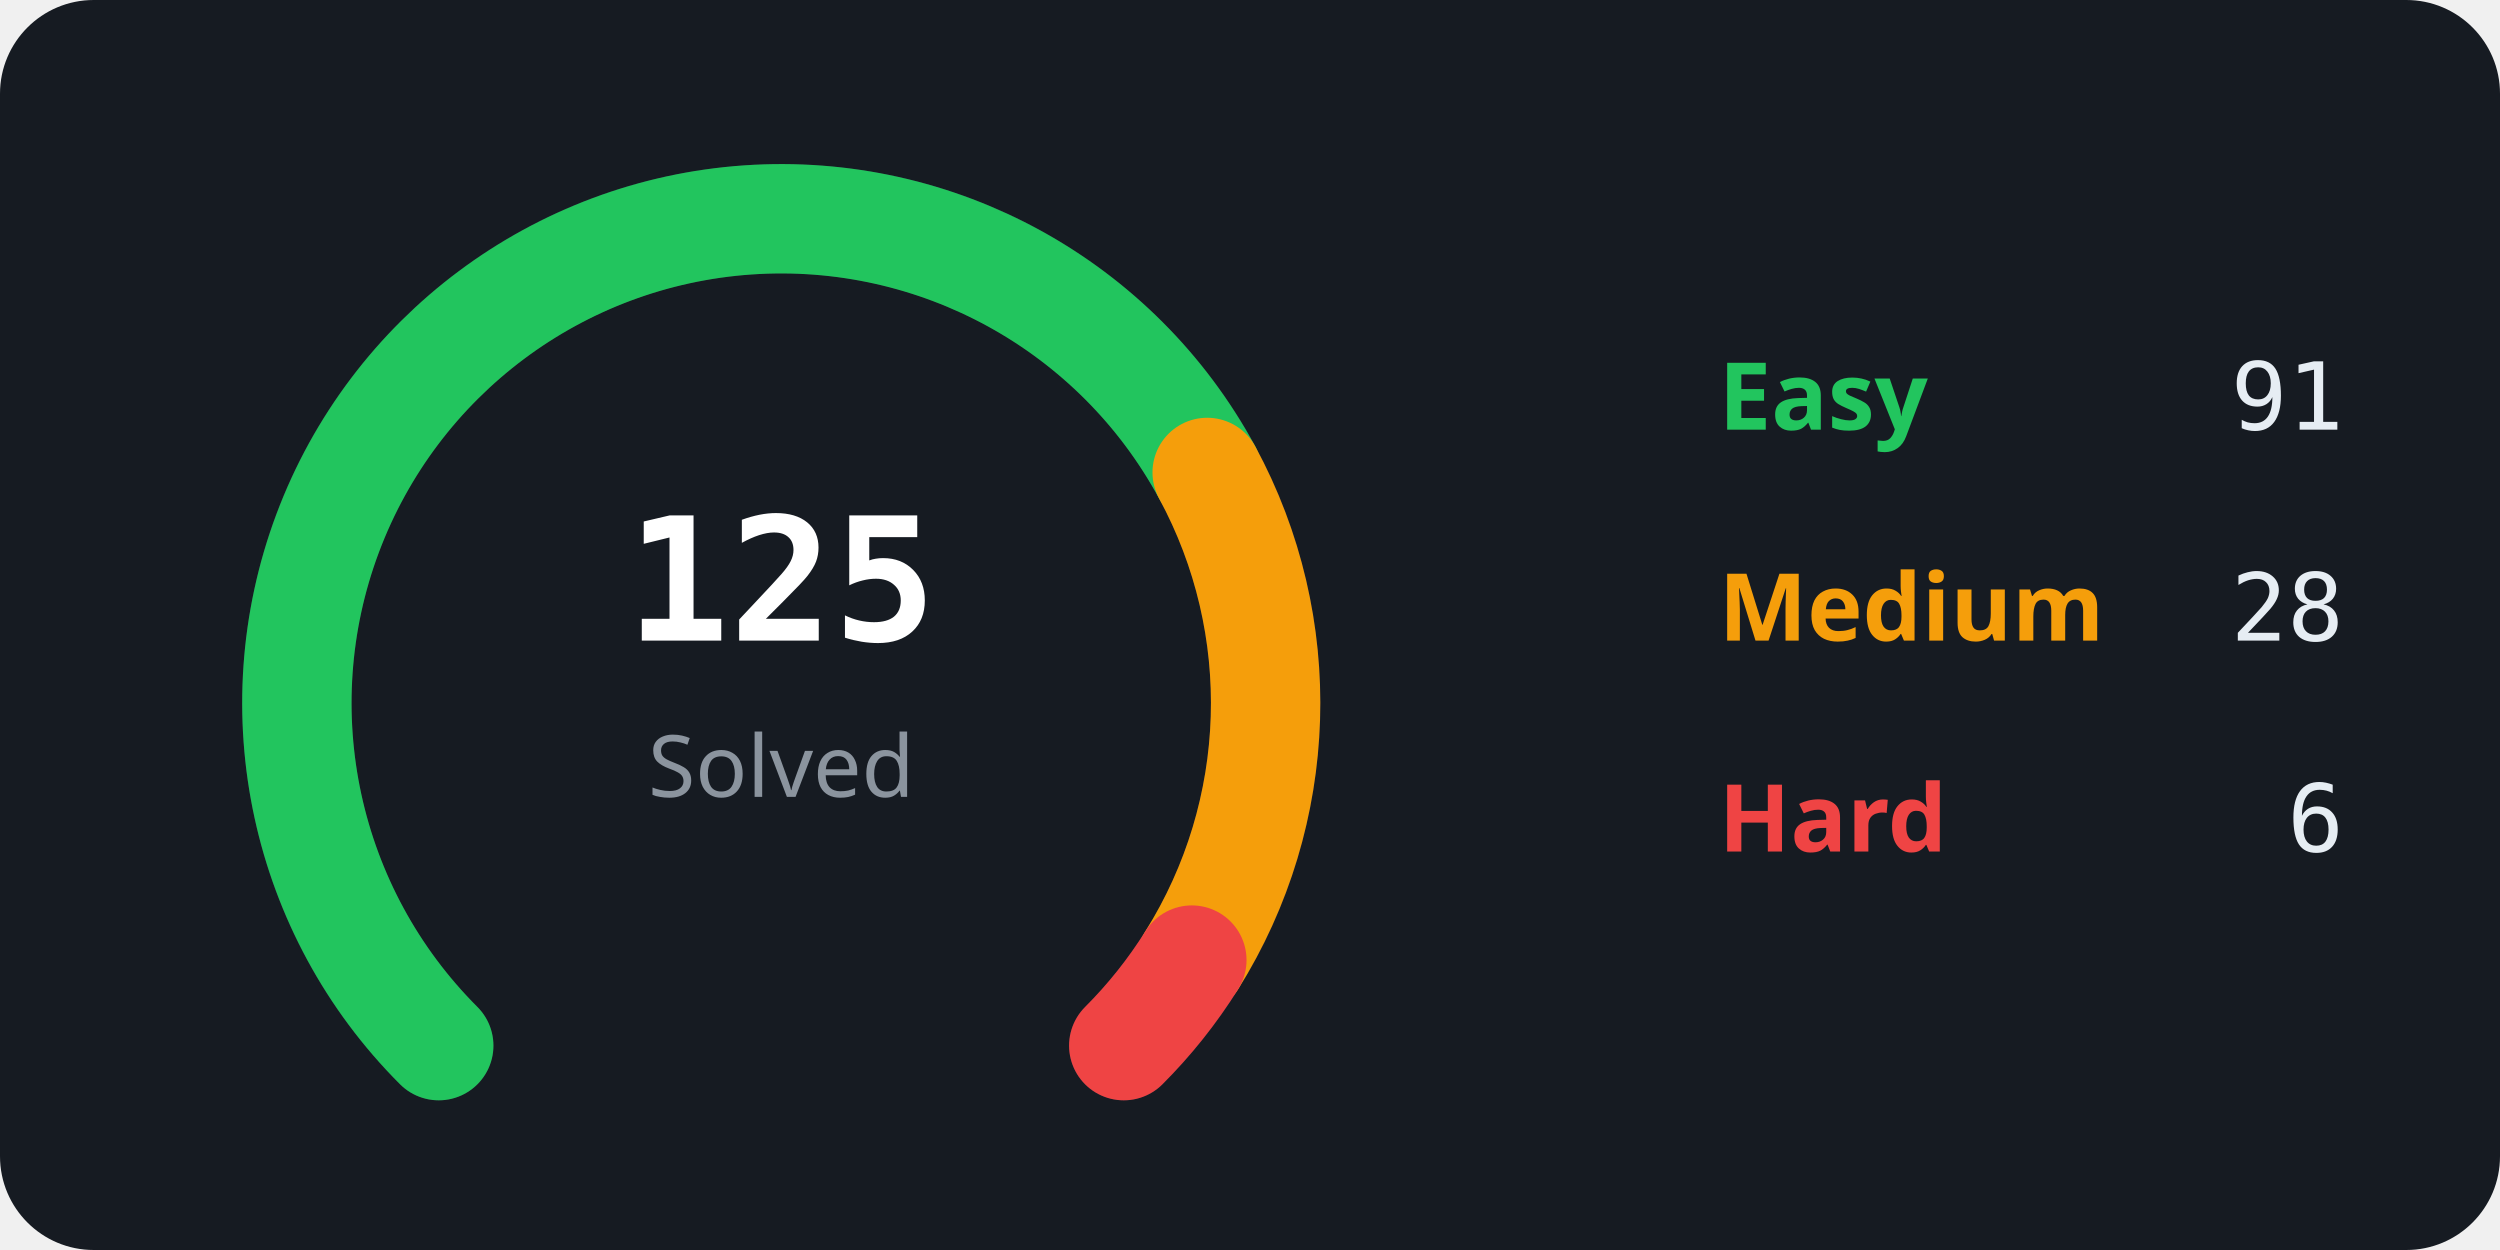
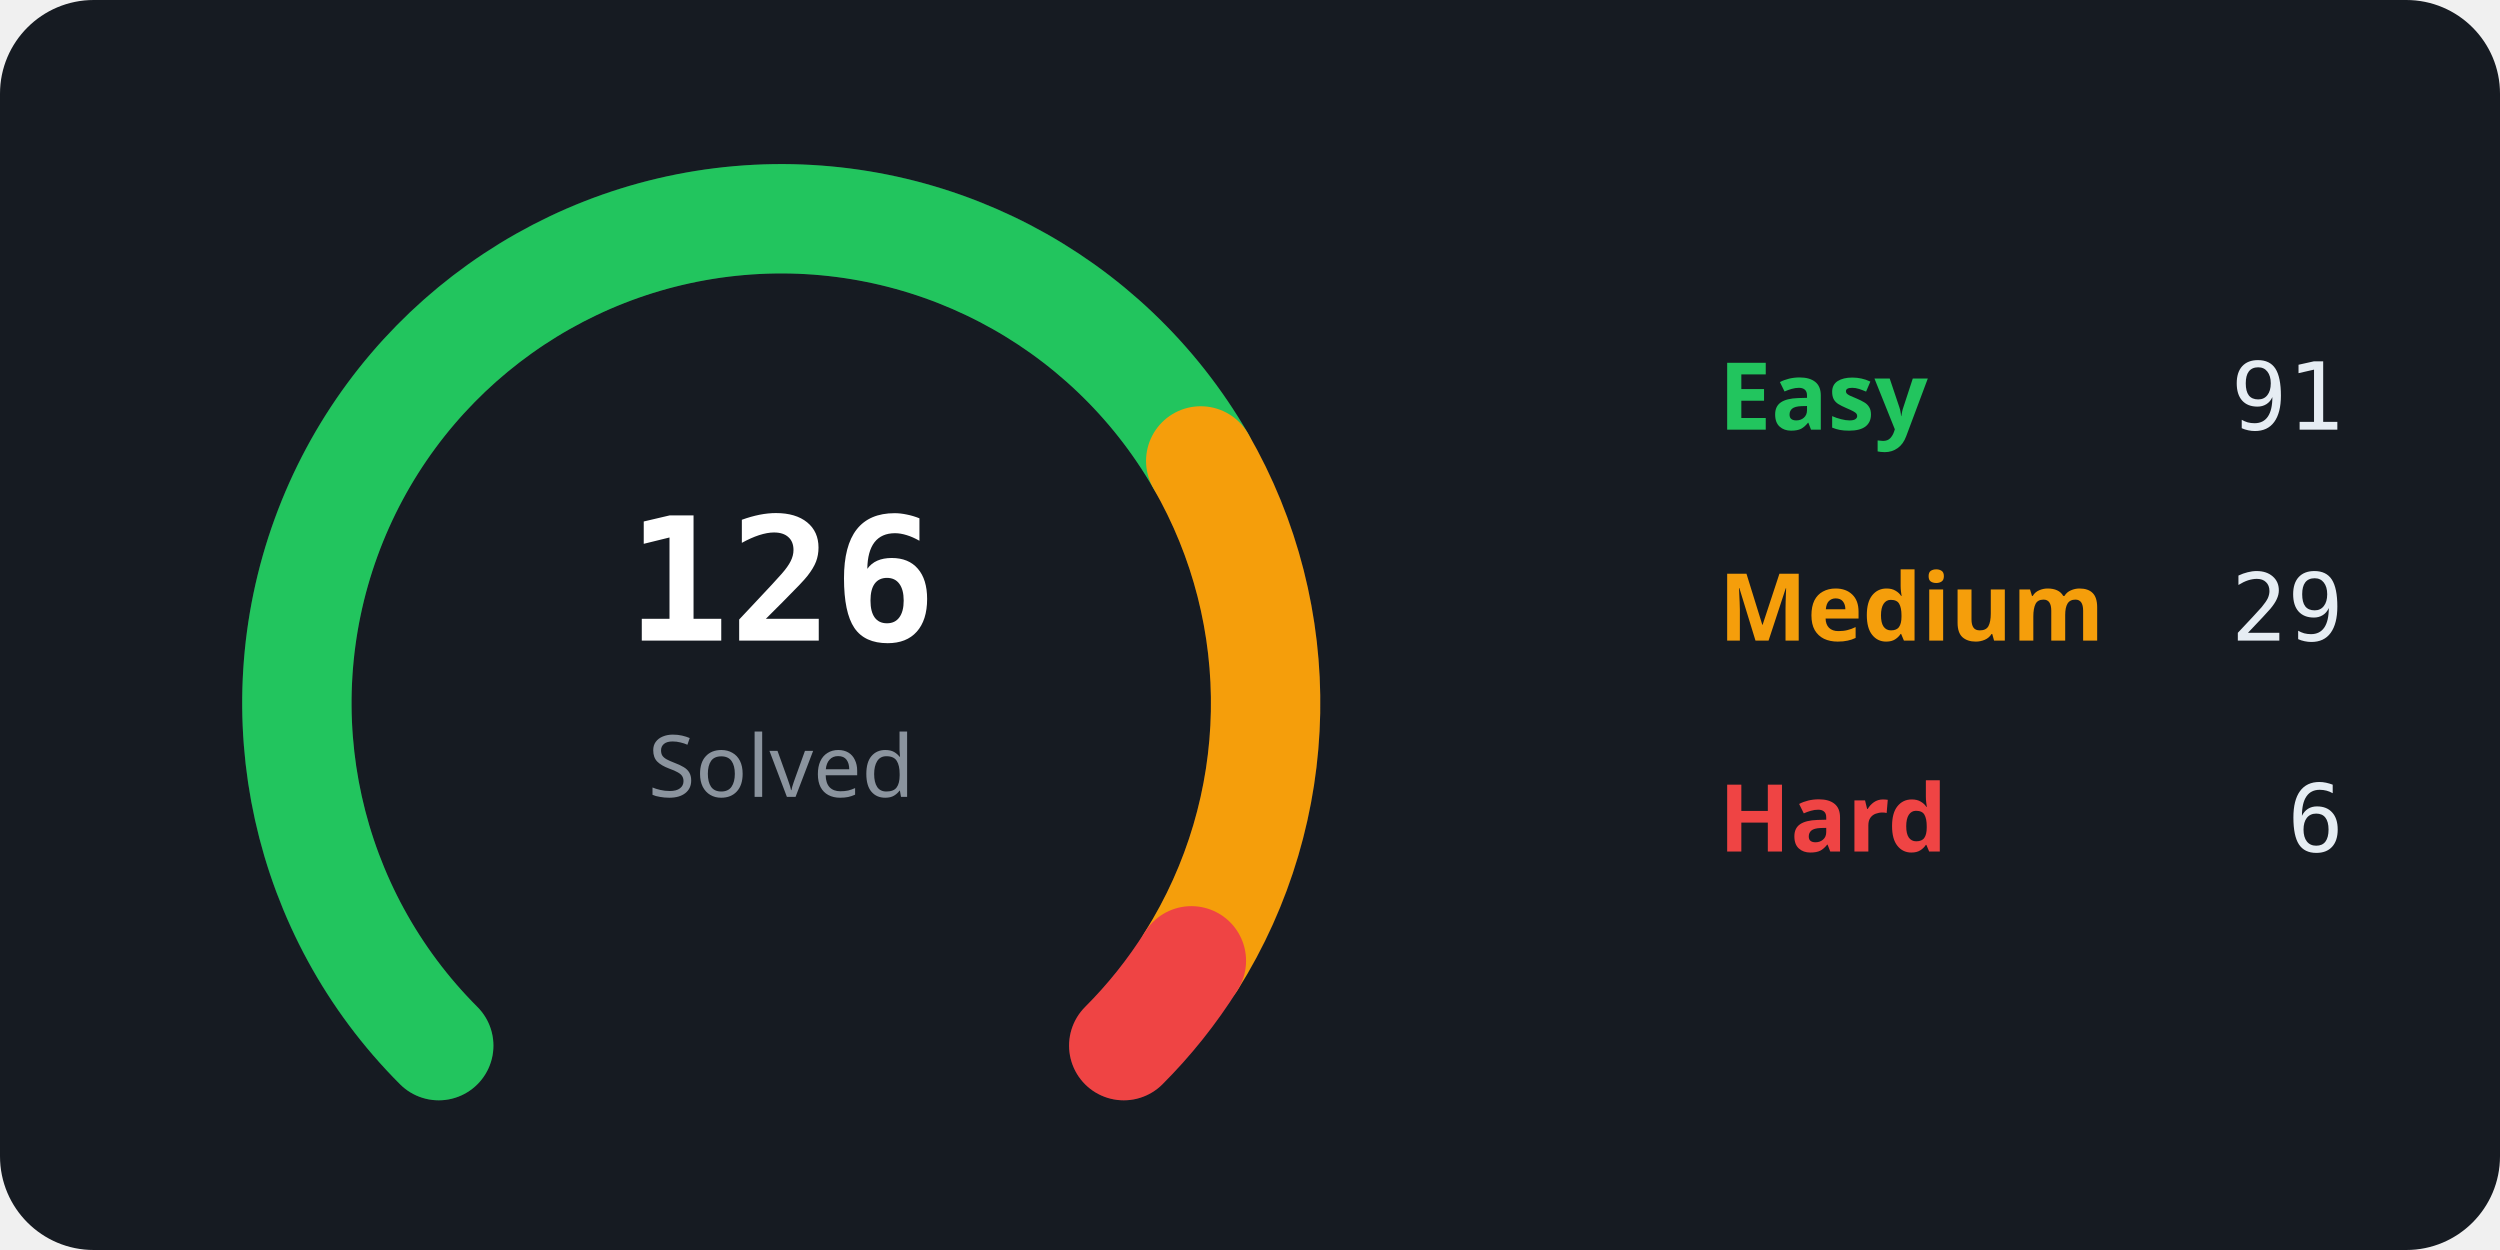
<svg xmlns="http://www.w3.org/2000/svg" width="320" height="160" viewBox="0 0 320 160">
  <rect width="320" height="160" rx="12" fill="#161b22" />
  <path d="M 56.159,133.841 A 62,62 0 1,1 143.841,133.841" stroke="#2d2d3d" stroke-width="14" fill="none" stroke-linecap="round" />
-   <path d="M 56.159,133.841 A 62,62 0 1,1 154.518,60.473" stroke="#22c55e" stroke-width="14" fill="none" stroke-linecap="round" />
-   <path d="M 154.518,60.473 A 62,62 0 0,1 152.556,122.892" stroke="#f59e0b" stroke-width="14" fill="none" stroke-linecap="round" />
-   <path d="M 152.556,122.892 A 62,62 0 0,1 143.841,133.841" stroke="#ef4444" stroke-width="14" fill="none" stroke-linecap="round" />
-   <text x="100" y="82" text-anchor="middle" fill="white" font-size="22" font-weight="bold" font-family="monospace">125</text>
+   <path d="M 56.159,133.841 A 62,62 0 1,1 153.694,59.000" stroke="#22c55e" stroke-width="14" fill="none" stroke-linecap="round" />
+   <path d="M 153.694,59.000 A 62,62 0 0,1 152.497,122.986" stroke="#f59e0b" stroke-width="14" fill="none" stroke-linecap="round" />
+   <path d="M 152.497,122.986 A 62,62 0 0,1 143.841,133.841" stroke="#ef4444" stroke-width="14" fill="none" stroke-linecap="round" />
+   <text x="100" y="82" text-anchor="middle" fill="white" font-size="22" font-weight="bold" font-family="monospace">126</text>
  <text x="100" y="102" text-anchor="middle" fill="#8b949e" font-size="11" font-family="sans-serif">Solved</text>
  <text x="220" y="55" fill="#22c55e" font-size="12" font-weight="bold" font-family="sans-serif">Easy</text>
  <text x="300" y="55" fill="#e6edf3" font-size="12" font-family="monospace" text-anchor="end">91</text>
  <text x="220" y="82" fill="#f59e0b" font-size="12" font-weight="bold" font-family="sans-serif">Medium</text>
-   <text x="300" y="82" fill="#e6edf3" font-size="12" font-family="monospace" text-anchor="end">28</text>
+   <text x="300" y="82" fill="#e6edf3" font-size="12" font-family="monospace" text-anchor="end">29</text>
  <text x="220" y="109" fill="#ef4444" font-size="12" font-weight="bold" font-family="sans-serif">Hard</text>
  <text x="300" y="109" fill="#e6edf3" font-size="12" font-family="monospace" text-anchor="end">6</text>
</svg>
